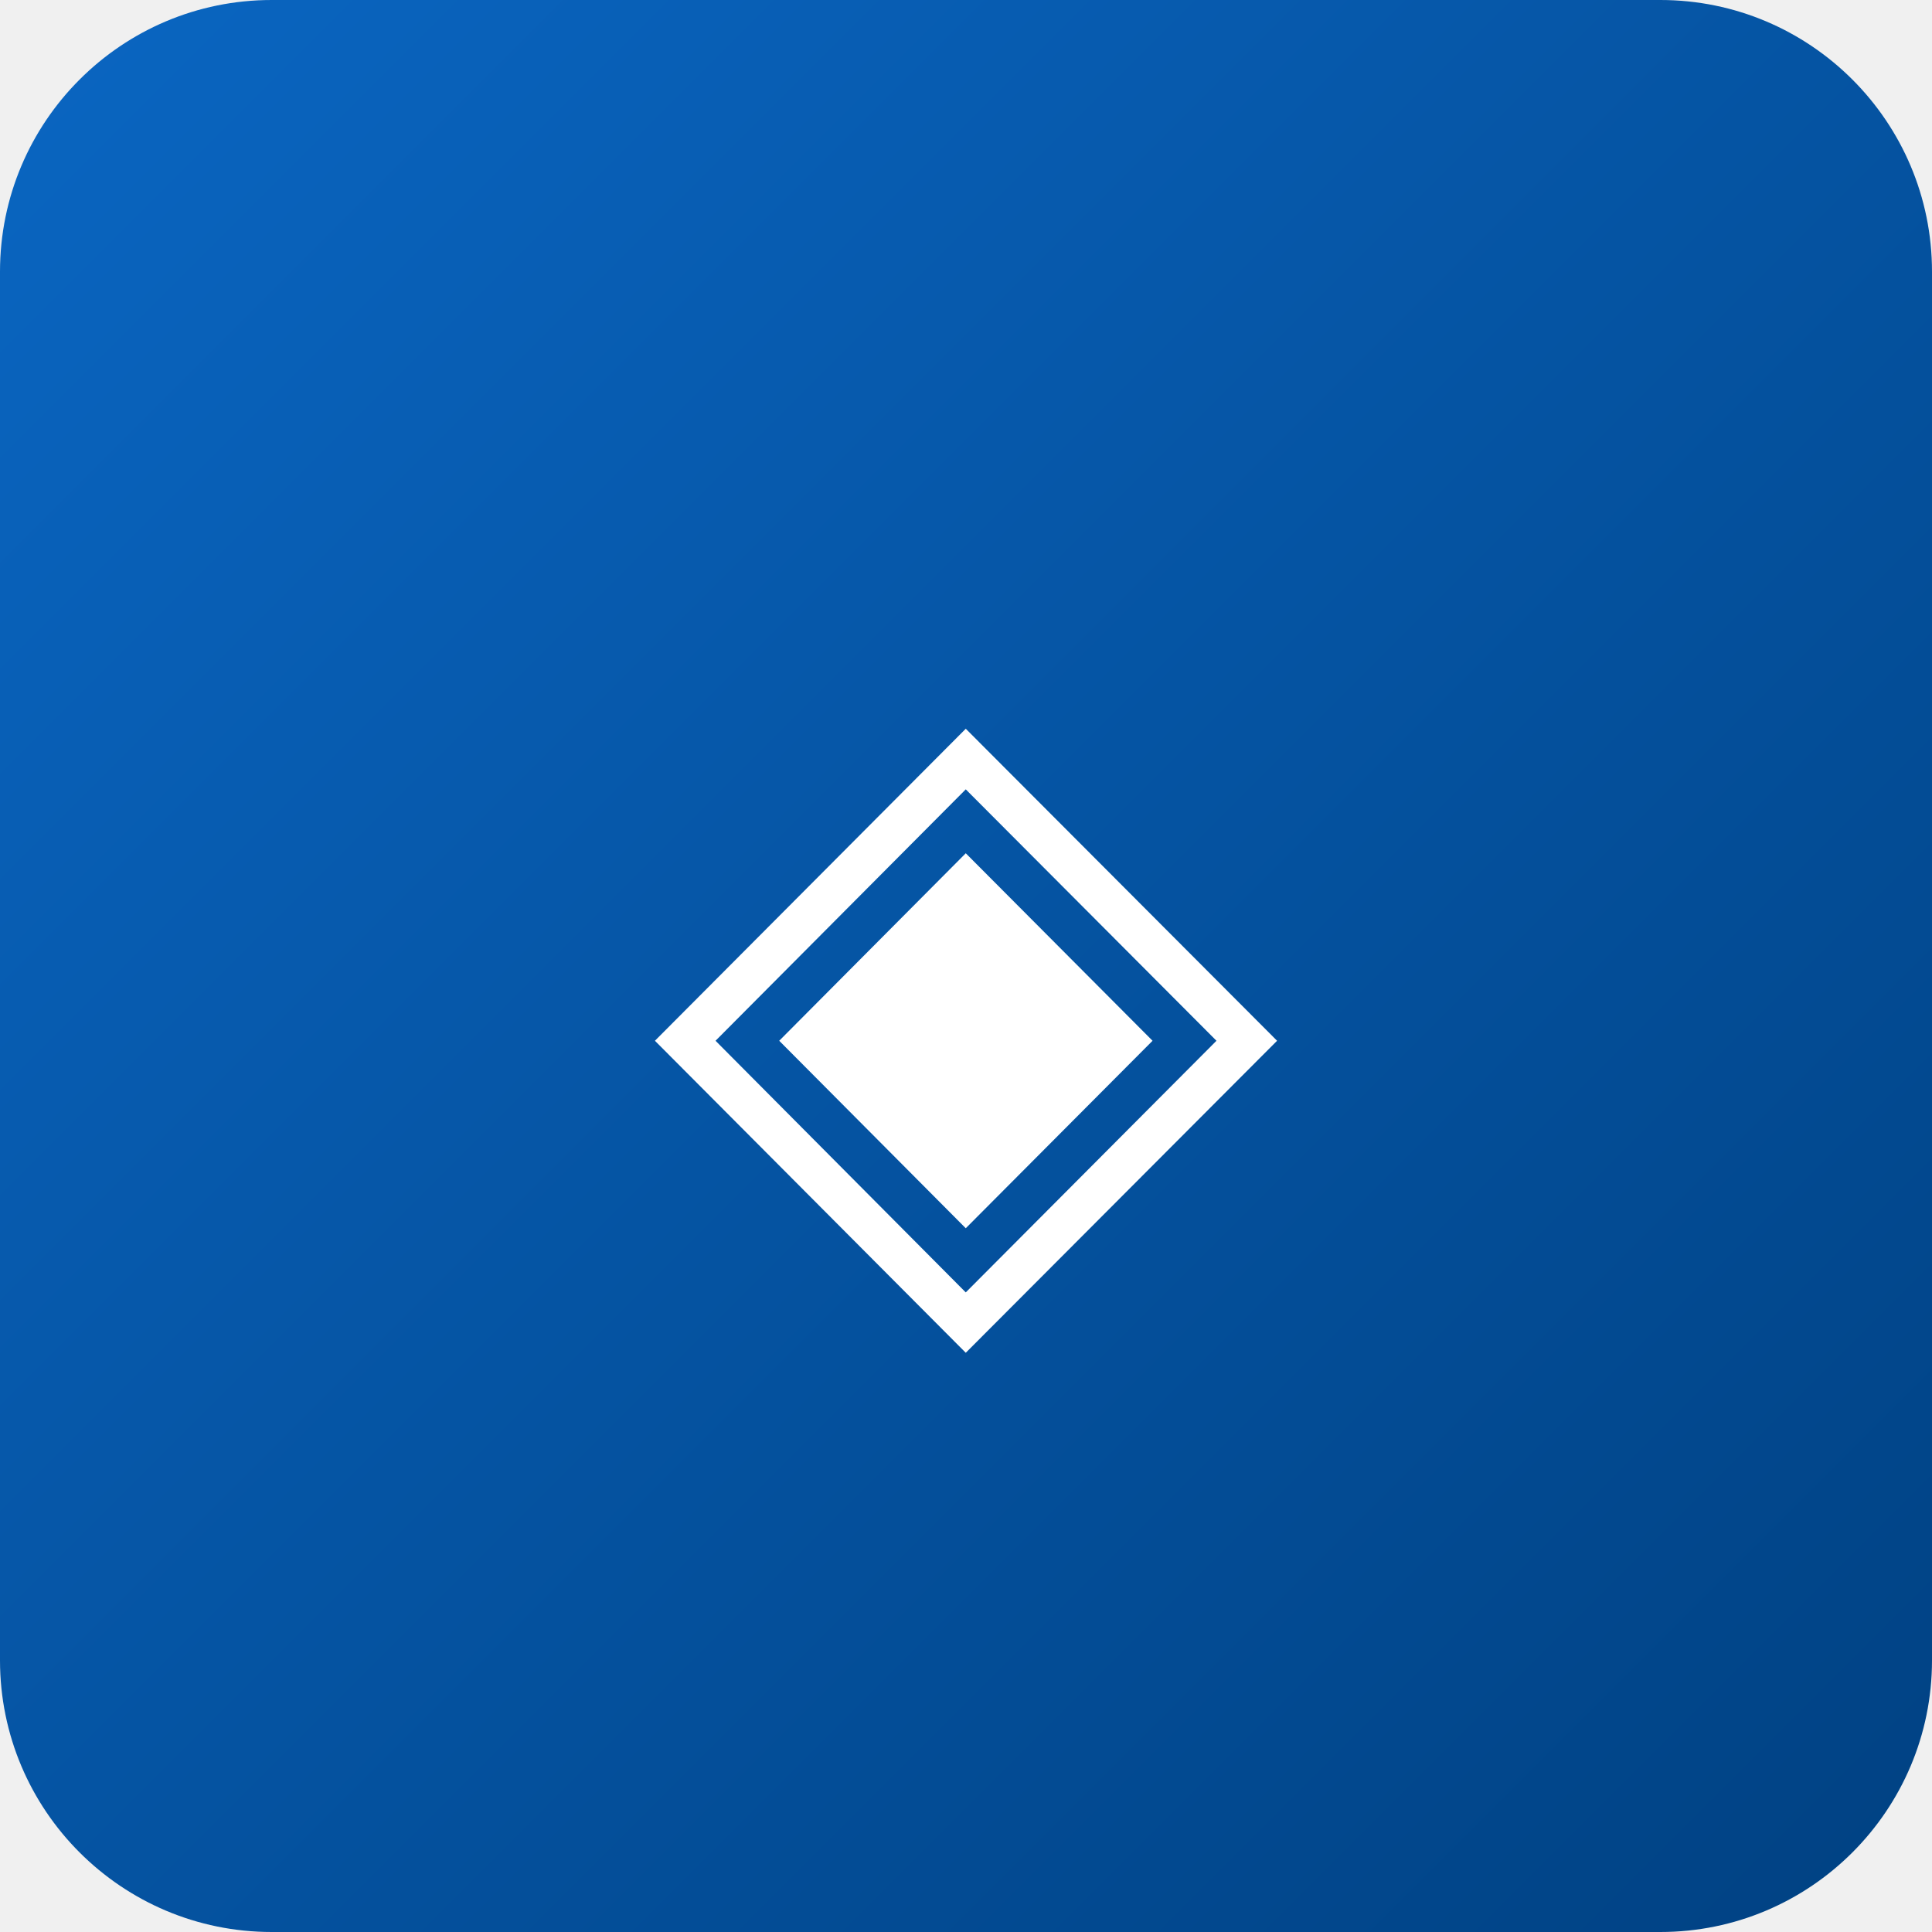
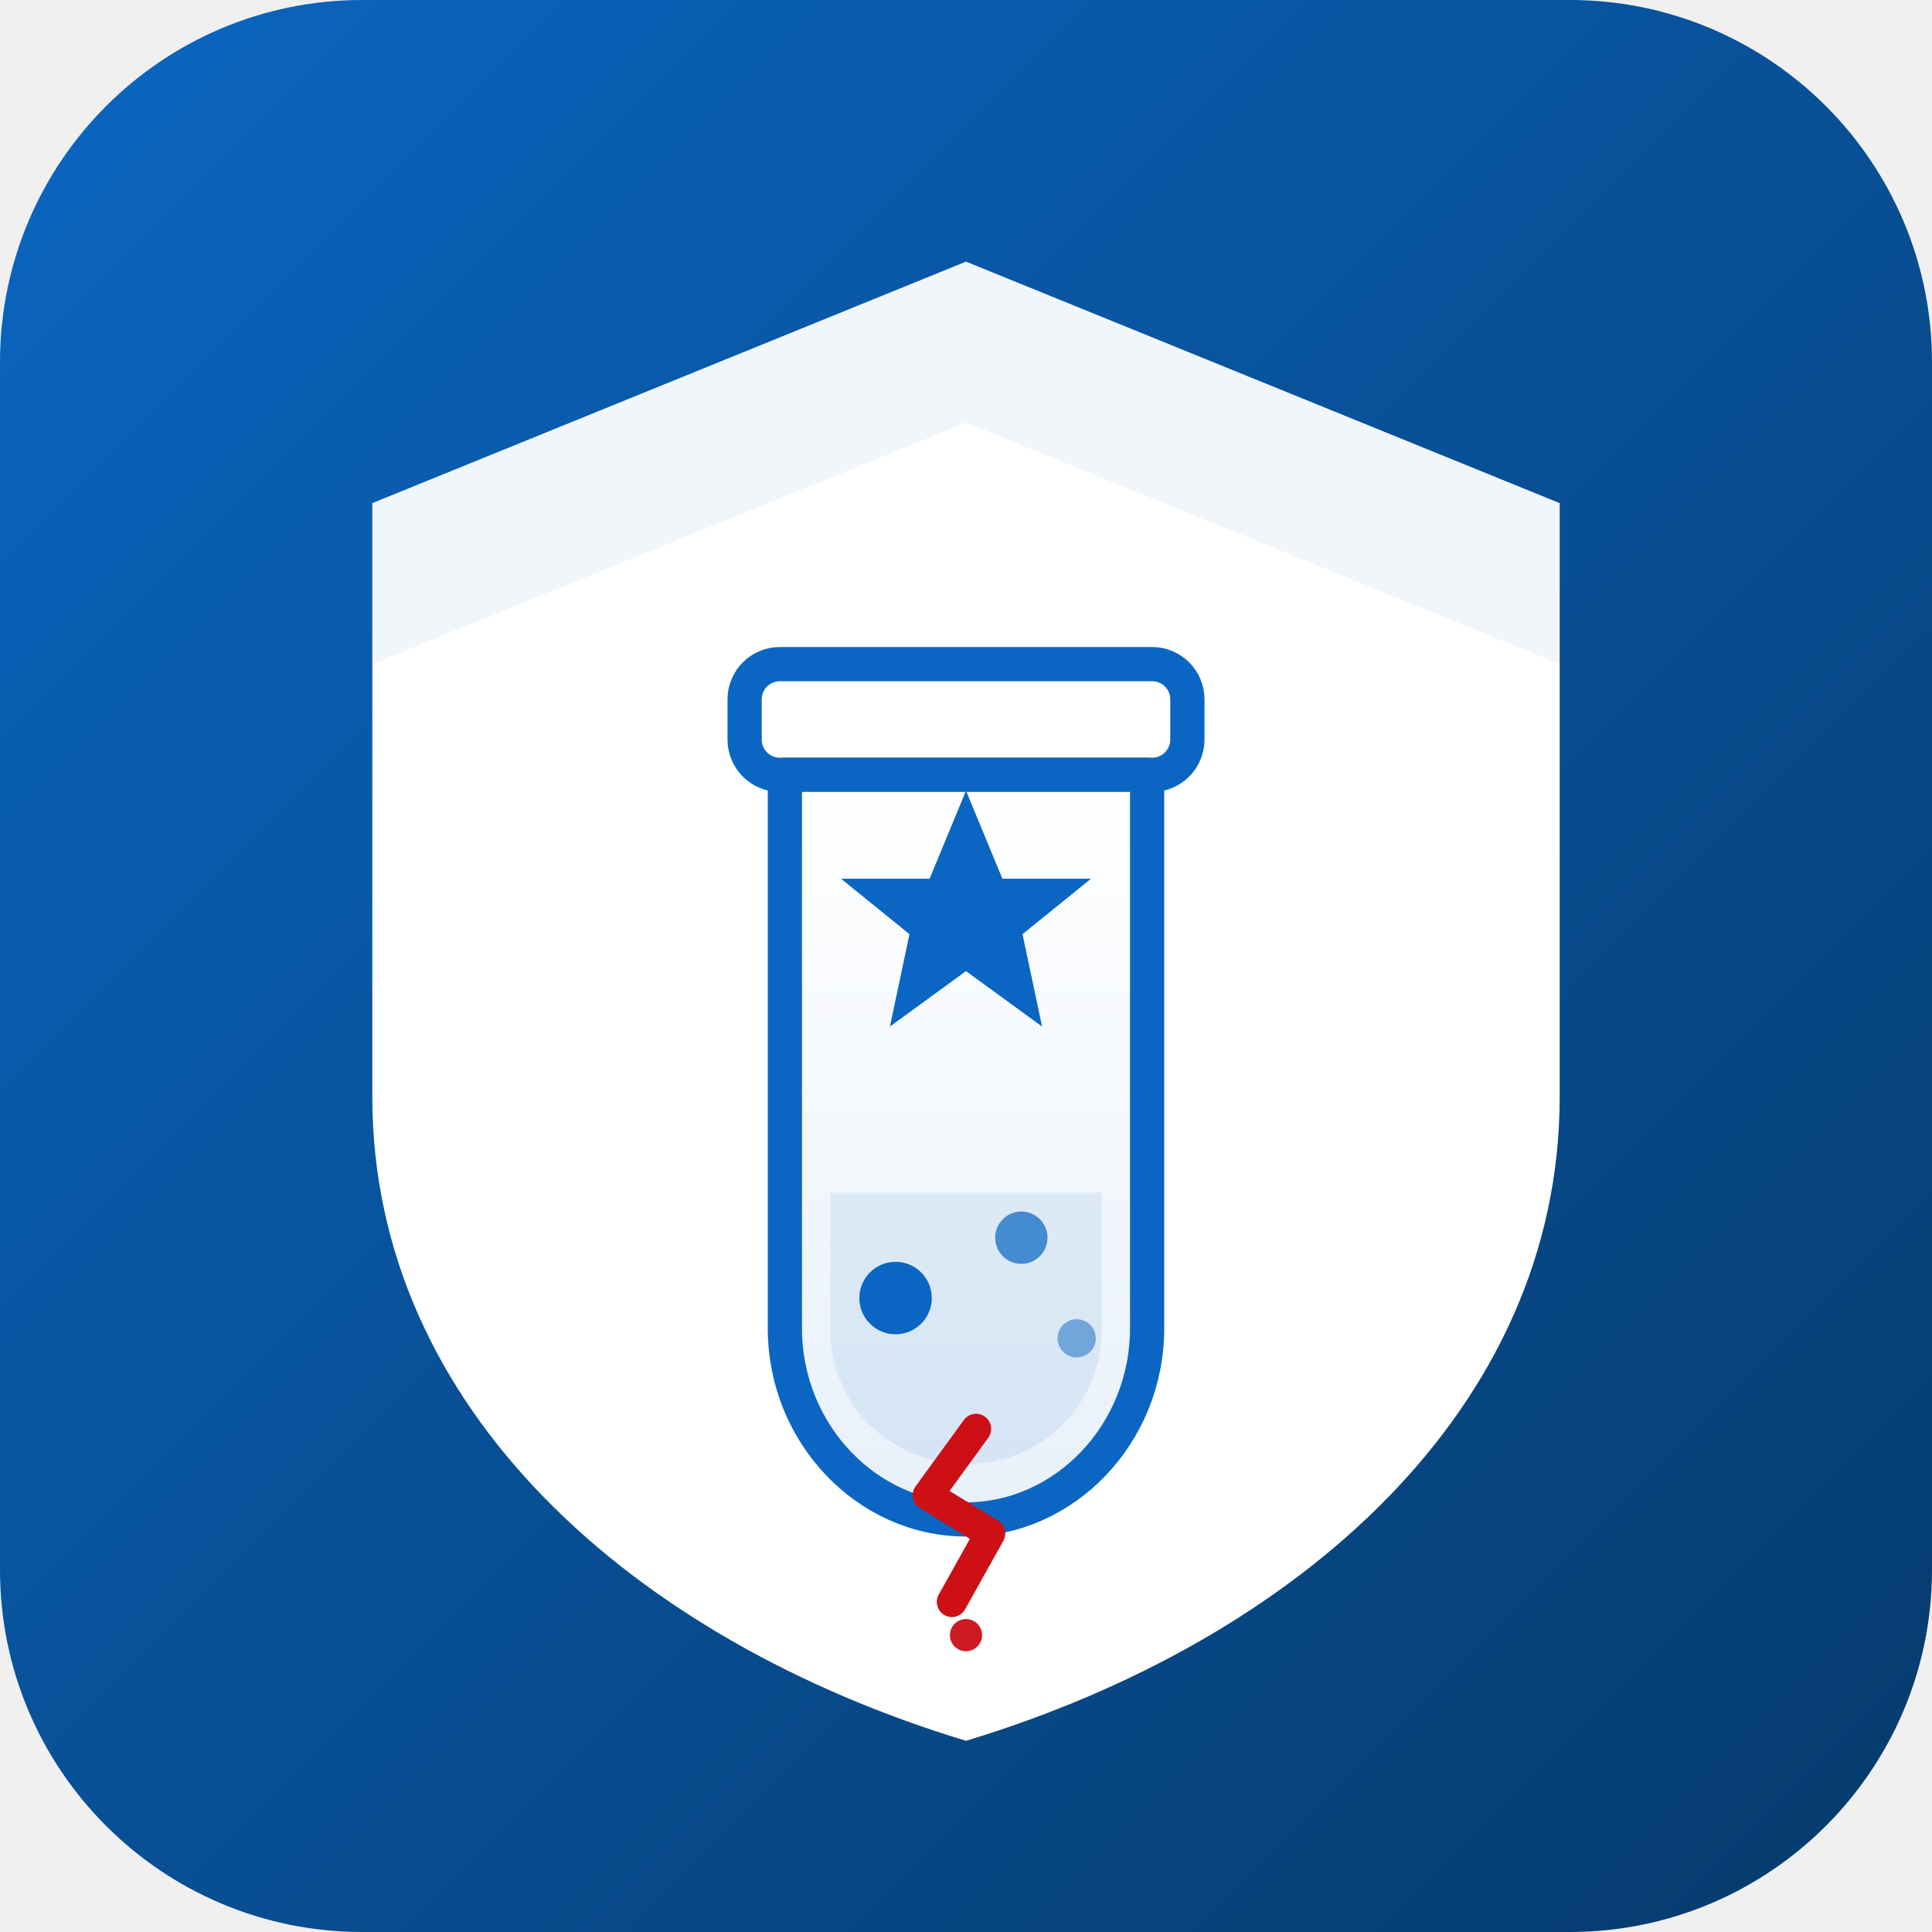
- <svg xmlns="http://www.w3.org/2000/svg" viewBox="0 0 128 128">
+ <svg xmlns="http://www.w3.org/2000/svg" viewBox="0 0 192 192">
  <defs>
-     <linearGradient id="navyGradient" x1="0%" y1="0%" x2="100%" y2="100%">
-       <stop offset="0%" style="stop-color:#0A66C2;stop-opacity:1" />
-       <stop offset="100%" style="stop-color:#004182;stop-opacity:1" />
+     <linearGradient id="bg" x1="0%" y1="0%" x2="100%" y2="100%">
+       <stop offset="0%" stop-color="#0A66C2" />
+       <stop offset="100%" stop-color="#063A6B" />
+     </linearGradient>
+     <linearGradient id="flask" x1="0%" y1="0%" x2="0%" y2="100%">
+       <stop offset="0%" stop-color="#FFFFFF" />
+       <stop offset="100%" stop-color="#E8F0FA" />
    </linearGradient>
  </defs>
-   <rect width="128" height="128" rx="18" fill="url(#navyGradient)" />
-   <text font-family="Source Sans 3, system-ui, -apple-system, sans-serif" font-weight="bold" font-size="54" fill="white" x="50%" y="50%" text-anchor="middle" dominant-baseline="central">◈</text>
+   <rect width="192" height="192" rx="36" fill="url(#bg)" />
+   <path d="M96 26 L155 50 L155 109 C155 140 129 163 96 173 C63 163 37 140 37 109 L37 50 Z" fill="white" />
+   <path d="M96 26 L155 50 L155 66 L96 42 L37 66 L37 50 Z" fill="#0A66C2" opacity="0.06" />
+   <rect x="74" y="66" width="44" height="11" rx="3.5" fill="white" stroke="#0A66C2" stroke-width="3.4" />
+   <path d="M78 77 H114 V132 C114 142.5 105.8 151 96 151 C86.2 151 78 142.5 78 132 Z" fill="url(#flask)" stroke="#0A66C2" stroke-width="3.4" stroke-linejoin="round" />
+   <path d="M82.5 118.5 H109.5 V132 C109.5 139.8 103.3 145.5 96 145.5 C88.7 145.5 82.5 139.8 82.5 132 Z" fill="#0A66C2" opacity="0.09" />
+   <circle cx="89" cy="129" r="3.6" fill="#0A66C2" />
+   <circle cx="101.5" cy="123" r="2.6" fill="#0A66C2" opacity="0.72" />
+   <circle cx="107" cy="133" r="1.9" fill="#0A66C2" opacity="0.5" />
+   <g transform="translate(96 91) scale(1.08)">
+     <path d="M0 -11.5 L3.35 -3.4 L11.5 -3.4 L5.2 1.7 L7 10.2 L0 5.1 L-7 10.2 L-5.2 1.7 L-11.5 -3.4 L-3.35 -3.4 Z" fill="#0A66C2" />
+   </g>
+   <path d="M97 142 L92.2 148.6 L98.4 152.4 L94.6 159.2" stroke="#CC1016" stroke-width="3" stroke-linecap="round" stroke-linejoin="round" fill="none" />
+   <circle cx="96" cy="162.5" r="1.6" fill="#CC1016" opacity="0.95" />
</svg>
